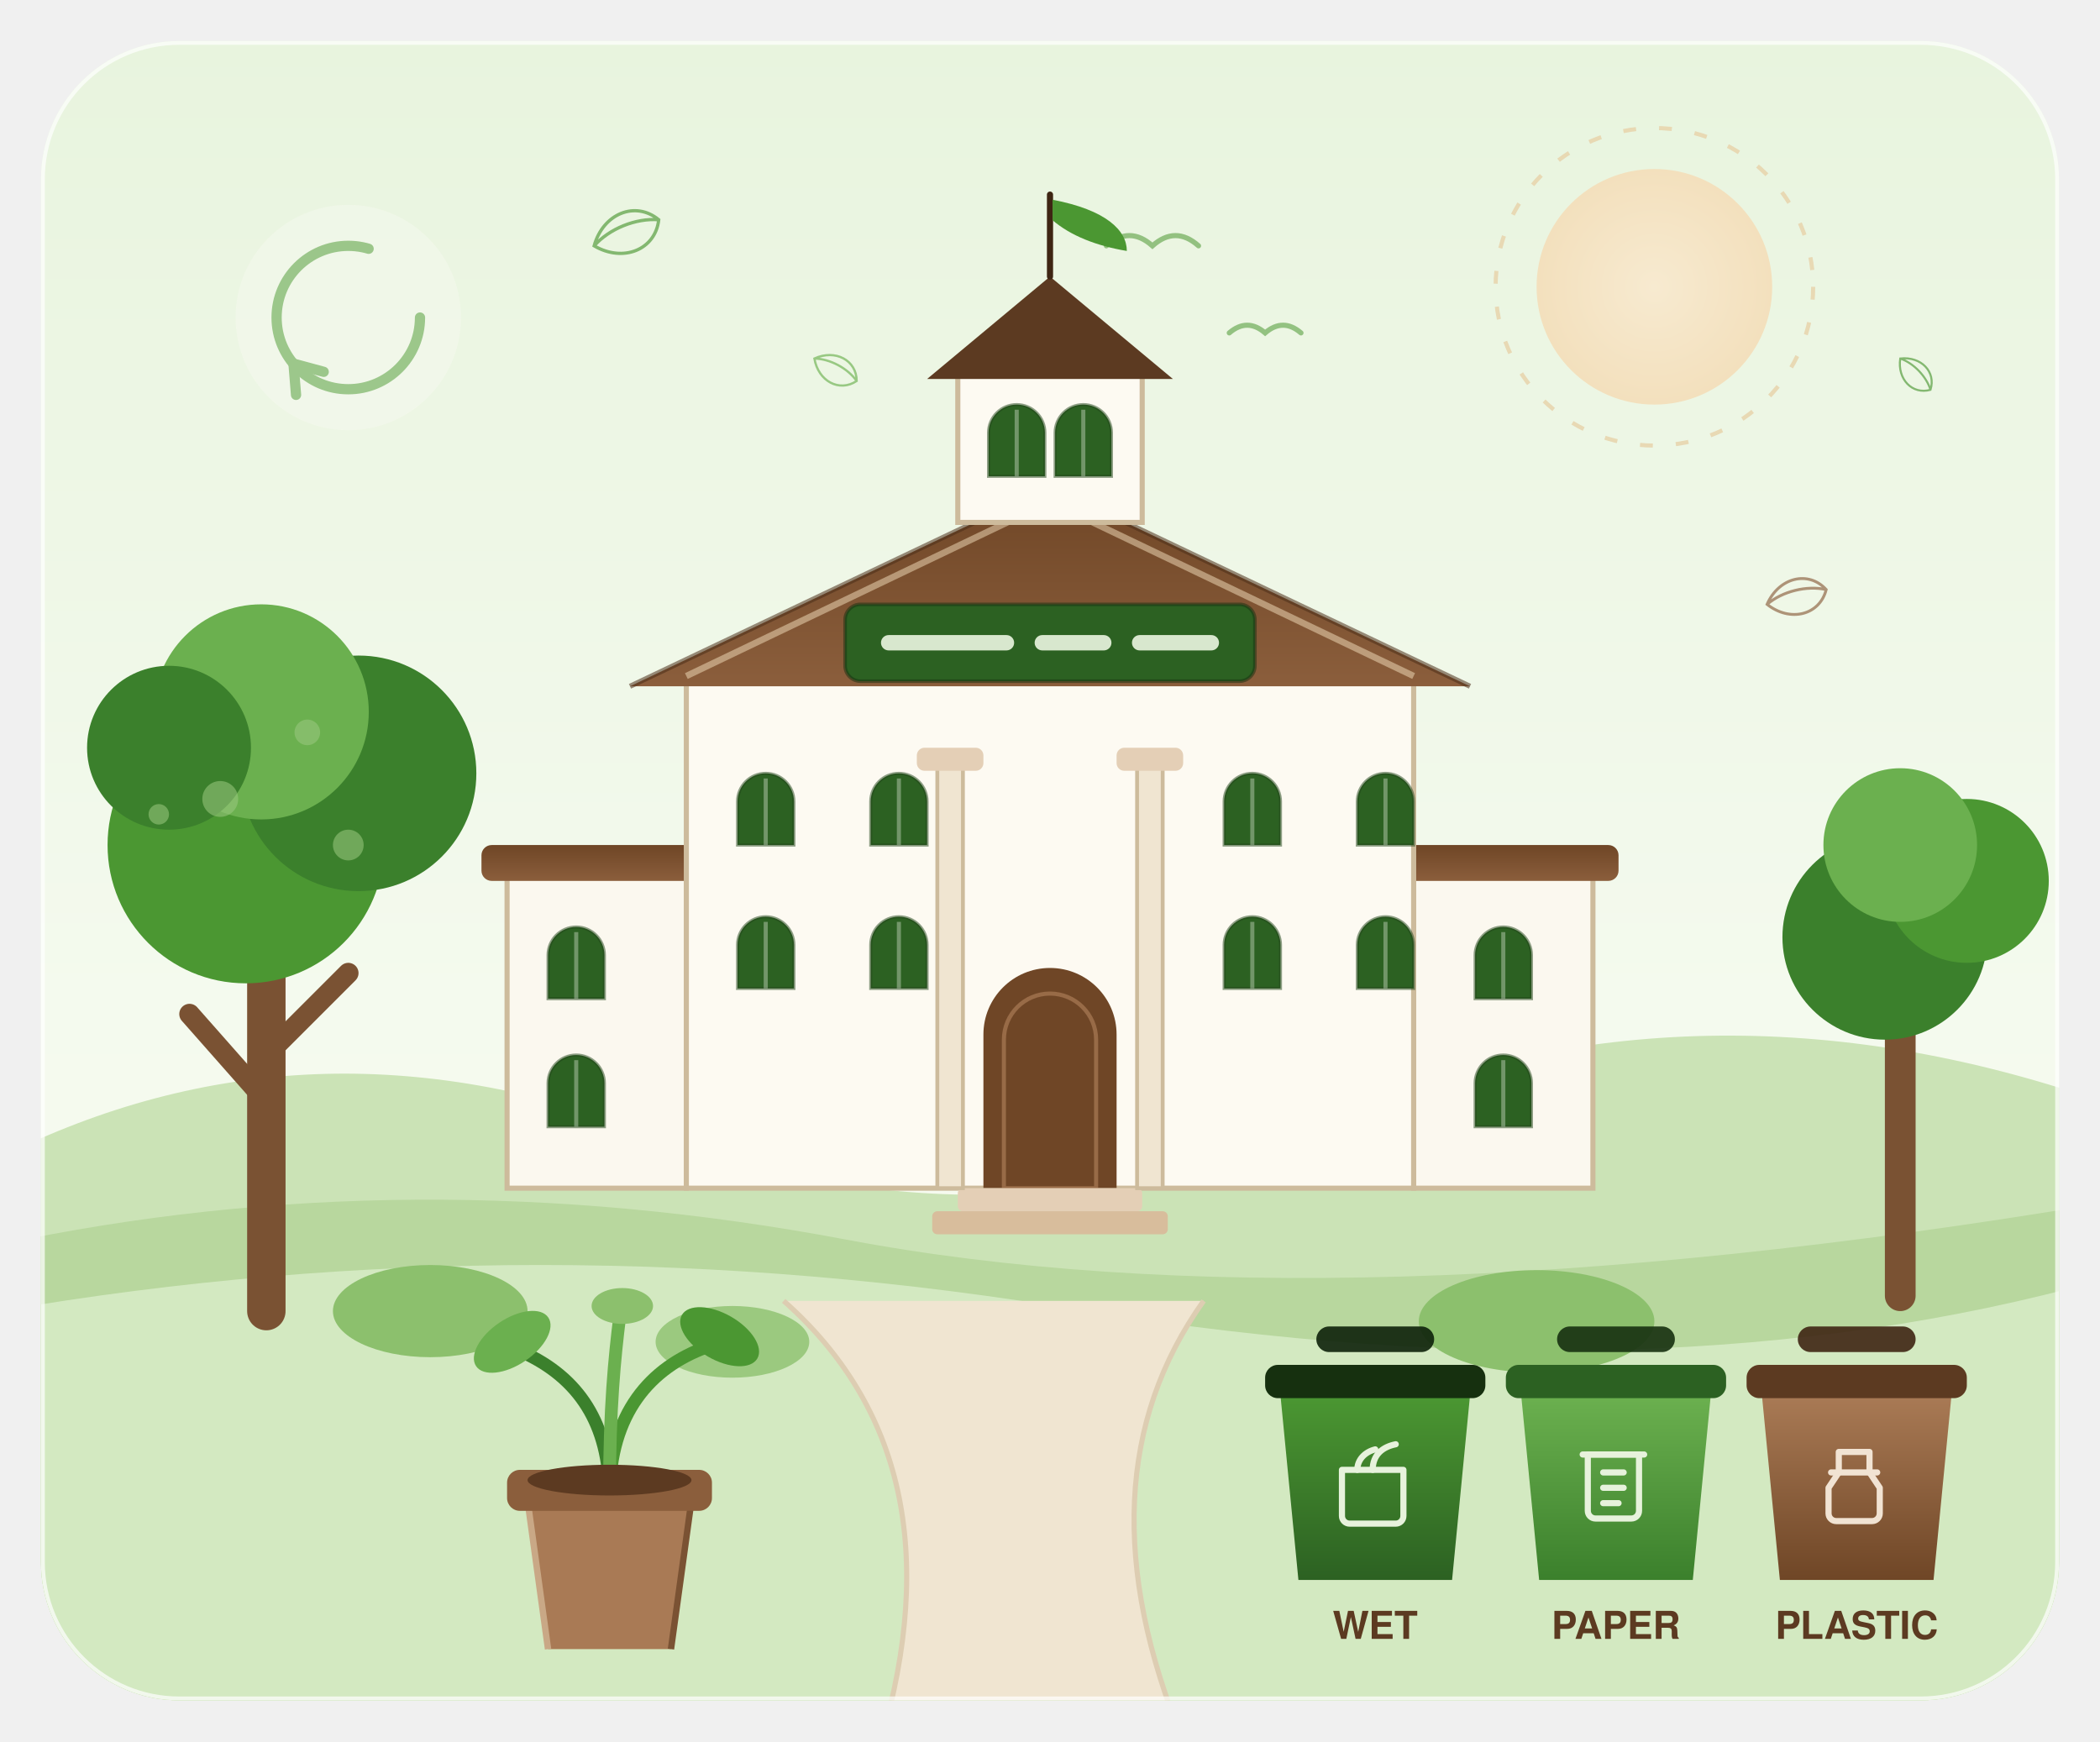
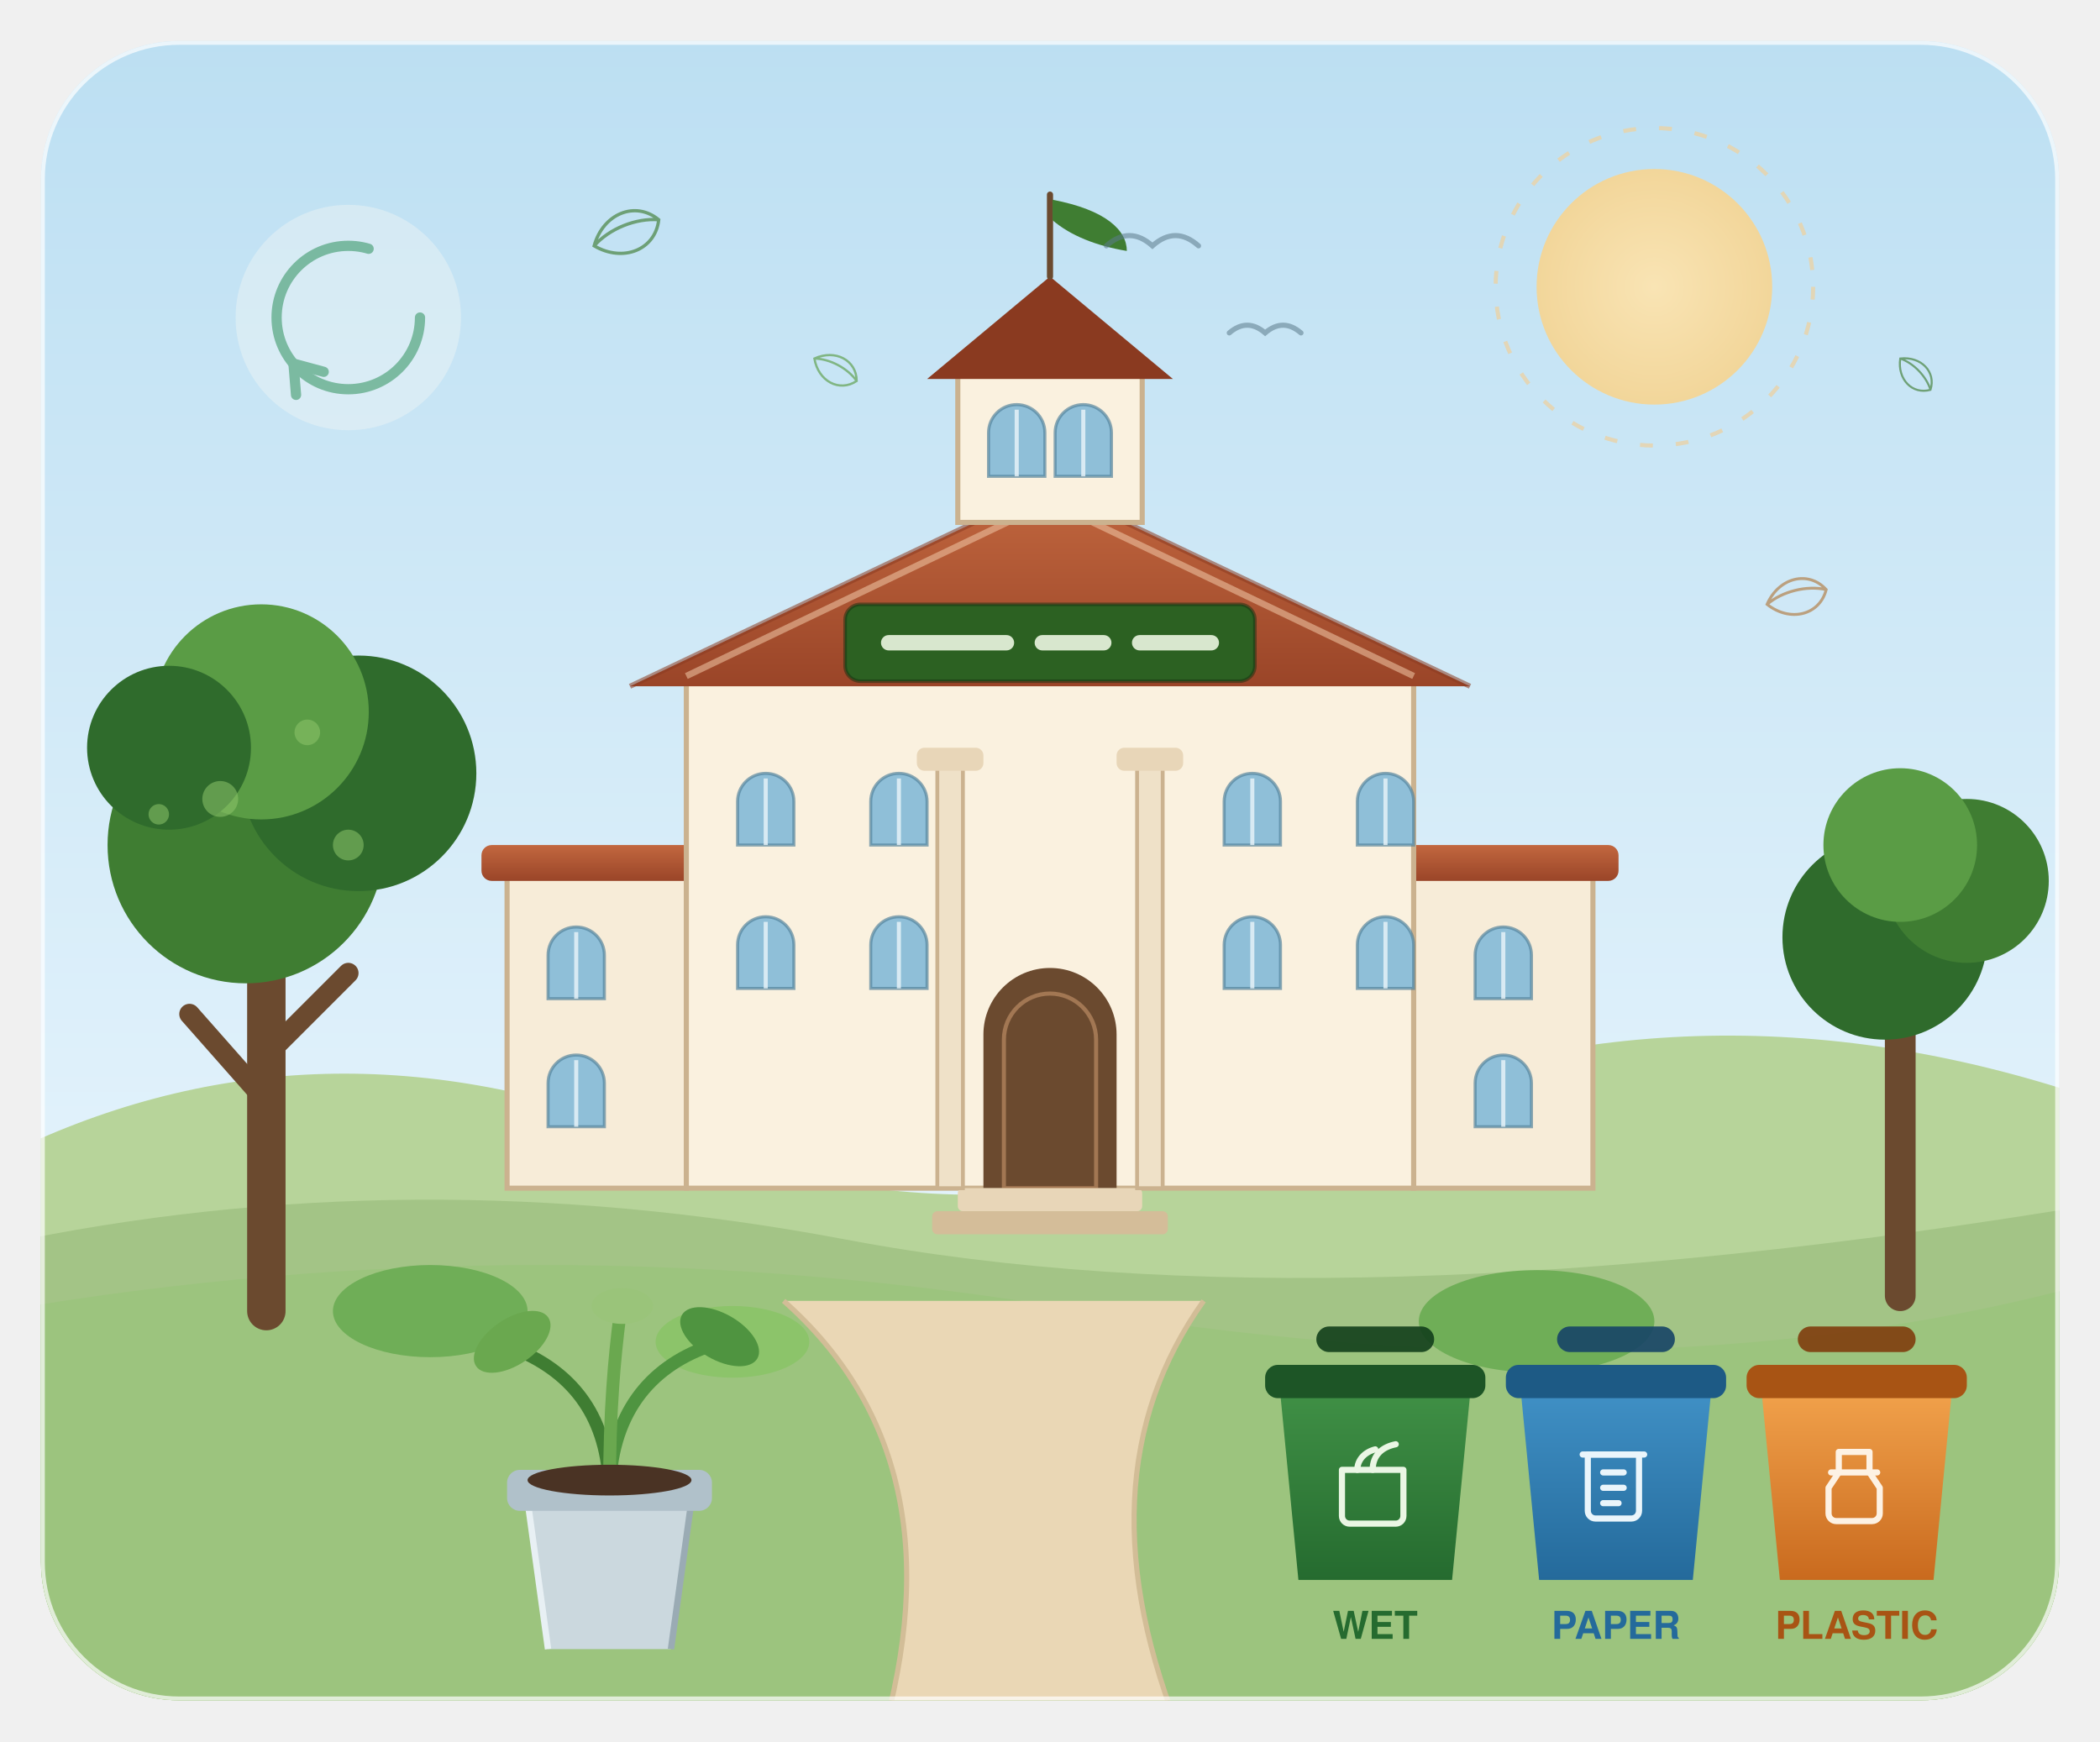
<svg xmlns="http://www.w3.org/2000/svg" viewBox="0 0 820 680" role="img" aria-labelledby="heroTitle heroDesc">
  <defs>
    <linearGradient id="sky" x1="0" y1="0" x2="0" y2="1">
-       <stop offset="0%" stop-color="#e8f4de" />
-       <stop offset="58%" stop-color="#f4faee" />
-       <stop offset="100%" stop-color="#fbf9f1" />
+       <stop offset="0%" stop-color="#bcdff2" />
+       <stop offset="58%" stop-color="#dceffa" />
+       <stop offset="100%" stop-color="#f4fbfe" />
    </linearGradient>
    <linearGradient id="roofG" x1="0" y1="0" x2="0" y2="1">
-       <stop offset="0%" stop-color="#6f4626" />
-       <stop offset="100%" stop-color="#8b5e3c" />
+       <stop offset="0%" stop-color="#c2673f" />
+       <stop offset="100%" stop-color="#9a4528" />
    </linearGradient>
-     <linearGradient id="binG" x1="0" y1="0" x2="0" y2="1">
-       <stop offset="0%" stop-color="#6bb04f" />
-       <stop offset="100%" stop-color="#3b802c" />
+     <linearGradient id="binPaper" x1="0" y1="0" x2="0" y2="1">
+       <stop offset="0%" stop-color="#3f8fc4" />
+       <stop offset="100%" stop-color="#246a9b" />
    </linearGradient>
-     <linearGradient id="binB" x1="0" y1="0" x2="0" y2="1">
-       <stop offset="0%" stop-color="#a97a55" />
-       <stop offset="100%" stop-color="#6f4626" />
+     <linearGradient id="binPlastic" x1="0" y1="0" x2="0" y2="1">
+       <stop offset="0%" stop-color="#f0a04a" />
+       <stop offset="100%" stop-color="#c96a1e" />
    </linearGradient>
-     <linearGradient id="binD" x1="0" y1="0" x2="0" y2="1">
-       <stop offset="0%" stop-color="#4b9732" />
-       <stop offset="100%" stop-color="#2c6122" />
+     <linearGradient id="binWet" x1="0" y1="0" x2="0" y2="1">
+       <stop offset="0%" stop-color="#3f8f45" />
+       <stop offset="100%" stop-color="#256b2f" />
    </linearGradient>
    <radialGradient id="sunG" cx="50%" cy="50%" r="50%">
-       <stop offset="0%" stop-color="#f7ead0" />
-       <stop offset="100%" stop-color="#f3e0bd" />
+       <stop offset="0%" stop-color="#f9e4b4" />
+       <stop offset="100%" stop-color="#f2d69a" />
    </radialGradient>
    <clipPath id="frame">
      <rect x="16" y="16" width="788" height="648" rx="54" />
    </clipPath>
    <g id="archWin">
-       <path d="M0 30 V13 A11 11 0 0 1 22 13 V30 Z" fill="#2c6122" />
-       <path d="M0 30 V13 A11 11 0 0 1 22 13 V30 Z" fill="none" stroke="#1f4318" stroke-width="1.2" opacity=".5" />
-       <path d="M11 4 V30" stroke="#f4faee" stroke-width="1.6" opacity=".35" />
+       <path d="M0 30 V13 A11 11 0 0 1 22 13 V30 Z" fill="#8fbfd8" />
+       <path d="M0 30 V13 A11 11 0 0 1 22 13 V30 Z" fill="none" stroke="#4f7f99" stroke-width="1.2" opacity=".65" />
+       <path d="M11 4 V30" stroke="#eaf5fa" stroke-width="1.6" opacity=".8" />
    </g>
    <path id="leaf" d="M0 0 C10 -13 27 -13 34 0 C27 13 10 13 0 0 Z M0 0 C10 -5 24 -5 34 0" fill="none" stroke-width="1.6" stroke-linecap="round" />
  </defs>
  <g clip-path="url(#frame)">
    <rect x="16" y="16" width="788" height="648" fill="url(#sky)" />
    <circle cx="646" cy="112" r="46" fill="url(#sunG)" />
    <circle cx="646" cy="112" r="62" fill="none" stroke="#e7d3ac" stroke-width="1.6" stroke-dasharray="5 9" opacity=".85" />
    <g transform="translate(136,124)" opacity=".5">
      <circle r="44" fill="#fbfaf4" opacity=".7" />
-       <circle r="28" fill="none" stroke="#4b9732" stroke-width="4" stroke-linecap="round" stroke-dasharray="140 36" transform="rotate(0)" />
-       <path d="M-20.4 30.2 L-21.4 18 L-9.6 21.2" fill="none" stroke="#4b9732" stroke-width="4" stroke-linecap="round" stroke-linejoin="round" />
+       <circle r="28" fill="none" stroke="#2f8f4e" stroke-width="4" stroke-linecap="round" stroke-dasharray="140 36" transform="rotate(0)" />
+       <path d="M-20.4 30.2 L-21.4 18 L-9.6 21.2" fill="none" stroke="#2f8f4e" stroke-width="4" stroke-linecap="round" stroke-linejoin="round" />
    </g>
-     <path d="M0 452 Q120 392 252 442 Q392 494 520 436 Q664 376 820 430 L820 680 L0 680 Z" fill="#cbe3b6" />
-     <path d="M0 486 Q160 452 330 484 Q520 520 820 470 L820 680 L0 680 Z" fill="#b8d79e" />
-     <path d="M0 512 Q210 476 424 512 Q648 548 820 500 L820 680 L0 680 Z" fill="#d3e9c1" />
-     <path d="M344 680 Q376 570 306 508 L470 508 Q420 578 462 680 Z" fill="#f0e5d1" />
-     <path d="M344 680 Q376 570 306 508" fill="none" stroke="#ddcdb2" stroke-width="2" />
-     <path d="M462 680 Q420 578 470 508" fill="none" stroke="#ddcdb2" stroke-width="2" />
-     <rect x="198" y="338" width="70" height="126" fill="#fbf8ef" stroke="#cdbb9c" stroke-width="2" />
+     <path d="M0 452 Q120 392 252 442 Q392 494 520 436 Q664 376 820 430 L820 680 L0 680 Z" fill="#b7d49a" />
+     <path d="M0 486 Q160 452 330 484 Q520 520 820 470 L820 680 L0 680 Z" fill="#a3c486" />
+     <path d="M0 512 Q210 476 424 512 Q648 548 820 500 L820 680 L0 680 Z" fill="#9cc47e" />
+     <path d="M344 680 Q376 570 306 508 L470 508 Q420 578 462 680 Z" fill="#ead7b5" />
+     <path d="M344 680 Q376 570 306 508" fill="none" stroke="#d2bd97" stroke-width="2" />
+     <path d="M462 680 Q420 578 470 508" fill="none" stroke="#d2bd97" stroke-width="2" />
+     <rect x="198" y="338" width="70" height="126" fill="#f7ecd8" stroke="#cbb28f" stroke-width="2" />
    <rect x="188" y="330" width="90" height="14" rx="4" fill="url(#roofG)" />
    <use href="#archWin" x="214" y="360" />
    <use href="#archWin" x="214" y="410" />
-     <rect x="552" y="338" width="70" height="126" fill="#fbf8ef" stroke="#cdbb9c" stroke-width="2" />
+     <rect x="552" y="338" width="70" height="126" fill="#f7ecd8" stroke="#cbb28f" stroke-width="2" />
    <rect x="542" y="330" width="90" height="14" rx="4" fill="url(#roofG)" />
    <use href="#archWin" x="576" y="360" />
    <use href="#archWin" x="576" y="410" />
-     <rect x="268" y="264" width="284" height="200" fill="#fdfaf2" stroke="#cdbb9c" stroke-width="2" />
+     <rect x="268" y="264" width="284" height="200" fill="#faf1df" stroke="#cbb28f" stroke-width="2" />
    <path d="M246 268 L410 190 L574 268 Z" fill="url(#roofG)" />
-     <path d="M246 268 L410 190 L574 268" fill="none" stroke="#4a2d18" stroke-width="2" opacity=".55" />
-     <path d="M268 264 L410 196 L552 264" fill="none" stroke="#f3e0bd" stroke-width="2.5" opacity=".5" />
-     <rect x="374" y="146" width="72" height="58" fill="#fdfaf2" stroke="#cdbb9c" stroke-width="2" />
-     <path d="M362 148 L410 108 L458 148 Z" fill="#5c3a21" />
-     <path d="M410 108 L410 76" stroke="#3e2513" stroke-width="2.4" stroke-linecap="round" />
-     <path d="M411 78 C432 82 440 90 440 98 C428 96 418 92 411 86 Z" fill="#4b9732" />
+     <path d="M246 268 L410 190 L574 268" fill="none" stroke="#8a3a20" stroke-width="2" opacity=".55" />
+     <path d="M268 264 L410 196 L552 264" fill="none" stroke="#f0c9a8" stroke-width="2.5" opacity=".55" />
+     <rect x="374" y="146" width="72" height="58" fill="#faf1df" stroke="#cbb28f" stroke-width="2" />
+     <path d="M362 148 L410 108 L458 148 Z" fill="#8a3a20" />
+     <path d="M410 108 L410 76" stroke="#6b4a2f" stroke-width="2.4" stroke-linecap="round" />
+     <path d="M411 78 C432 82 440 90 440 98 C428 96 418 92 411 86 Z" fill="#3f7d32" />
    <use href="#archWin" x="386" y="156" />
    <use href="#archWin" x="412" y="156" />
    <use href="#archWin" x="288" y="300" />
    <use href="#archWin" x="340" y="300" />
    <use href="#archWin" x="478" y="300" />
    <use href="#archWin" x="530" y="300" />
    <use href="#archWin" x="288" y="356" />
    <use href="#archWin" x="340" y="356" />
    <use href="#archWin" x="478" y="356" />
    <use href="#archWin" x="530" y="356" />
-     <path d="M384 464 V404 a26 26 0 0 1 52 0 V464 Z" fill="#6f4626" />
-     <path d="M392 464 V406 a18 18 0 0 1 36 0 V464 Z" fill="none" stroke="#a97a55" stroke-width="1.6" opacity=".7" />
-     <rect x="374" y="464" width="72" height="9" rx="2" fill="#e4cfb6" />
-     <rect x="364" y="473" width="92" height="9" rx="2" fill="#d8bd9c" />
-     <rect x="366" y="300" width="10" height="164" fill="#f0e5d1" stroke="#cdbb9c" stroke-width="1.5" />
-     <rect x="444" y="300" width="10" height="164" fill="#f0e5d1" stroke="#cdbb9c" stroke-width="1.5" />
-     <rect x="358" y="292" width="26" height="9" rx="3" fill="#e4cfb6" />
-     <rect x="436" y="292" width="26" height="9" rx="3" fill="#e4cfb6" />
+     <path d="M384 464 V404 a26 26 0 0 1 52 0 V464 Z" fill="#6b4a2f" />
+     <path d="M392 464 V406 a18 18 0 0 1 36 0 V464 Z" fill="none" stroke="#b98a63" stroke-width="1.6" opacity=".7" />
+     <rect x="374" y="464" width="72" height="9" rx="2" fill="#e8d6b8" />
+     <rect x="364" y="473" width="92" height="9" rx="2" fill="#d4bd99" />
+     <rect x="366" y="300" width="10" height="164" fill="#efe1c8" stroke="#cbb28f" stroke-width="1.5" />
+     <rect x="444" y="300" width="10" height="164" fill="#efe1c8" stroke="#cbb28f" stroke-width="1.5" />
+     <rect x="358" y="292" width="26" height="9" rx="3" fill="#e8d6b8" />
+     <rect x="436" y="292" width="26" height="9" rx="3" fill="#e8d6b8" />
    <rect x="330" y="236" width="160" height="30" rx="6" fill="#2c6122" />
    <rect x="330" y="236" width="160" height="30" rx="6" fill="none" stroke="#16300f" stroke-width="1.4" opacity=".5" />
    <g fill="#e7f2dc" opacity=".92">
      <rect x="344" y="248" width="52" height="6" rx="3" />
      <rect x="404" y="248" width="30" height="6" rx="3" />
      <rect x="442" y="248" width="34" height="6" rx="3" />
    </g>
-     <path d="M104 512 L104 372" stroke="#7a5233" stroke-width="15" stroke-linecap="round" />
-     <path d="M104 430 L74 396" stroke="#7a5233" stroke-width="8" stroke-linecap="round" />
-     <path d="M104 412 L136 380" stroke="#7a5233" stroke-width="8" stroke-linecap="round" />
-     <circle cx="96" cy="330" r="54" fill="#4b9732" />
-     <circle cx="140" cy="302" r="46" fill="#3b802c" />
-     <circle cx="102" cy="278" r="42" fill="#6bb04f" />
-     <circle cx="66" cy="292" r="32" fill="#3b802c" />
-     <g fill="#9bc97f" opacity=".55">
+     <path d="M104 512 L104 372" stroke="#6b4a2f" stroke-width="15" stroke-linecap="round" />
+     <path d="M104 430 L74 396" stroke="#6b4a2f" stroke-width="8" stroke-linecap="round" />
+     <path d="M104 412 L136 380" stroke="#6b4a2f" stroke-width="8" stroke-linecap="round" />
+     <circle cx="96" cy="330" r="54" fill="#3f7d32" />
+     <circle cx="140" cy="302" r="46" fill="#2f6b2c" />
+     <circle cx="102" cy="278" r="42" fill="#5a9c45" />
+     <circle cx="66" cy="292" r="32" fill="#2f6b2c" />
+     <g fill="#8cc46a" opacity=".55">
      <circle cx="86" cy="312" r="7" />
      <circle cx="120" cy="286" r="5" />
      <circle cx="136" cy="330" r="6" />
      <circle cx="62" cy="318" r="4" />
    </g>
-     <path d="M742 506 L742 396" stroke="#7a5233" stroke-width="12" stroke-linecap="round" />
-     <circle cx="736" cy="366" r="40" fill="#3b802c" />
-     <circle cx="768" cy="344" r="32" fill="#4b9732" />
-     <circle cx="742" cy="330" r="30" fill="#6bb04f" />
-     <ellipse cx="168" cy="512" rx="38" ry="18" fill="#8cc06d" />
-     <ellipse cx="600" cy="516" rx="46" ry="20" fill="#8cc06d" />
-     <ellipse cx="286" cy="524" rx="30" ry="14" fill="#9bc97f" />
+     <path d="M742 506 L742 396" stroke="#6b4a2f" stroke-width="12" stroke-linecap="round" />
+     <circle cx="736" cy="366" r="40" fill="#2f6b2c" />
+     <circle cx="768" cy="344" r="32" fill="#3f7d32" />
+     <circle cx="742" cy="330" r="30" fill="#5a9c45" />
+     <ellipse cx="168" cy="512" rx="38" ry="18" fill="#6fae57" />
+     <ellipse cx="600" cy="516" rx="46" ry="20" fill="#6fae57" />
+     <ellipse cx="286" cy="524" rx="30" ry="14" fill="#8cc46a" />
    <g>
-       <path d="M238 584 C238 556 226 538 204 528" stroke="#3b802c" stroke-width="5" fill="none" stroke-linecap="round" />
-       <path d="M238 584 C238 552 254 534 276 526" stroke="#4b9732" stroke-width="5" fill="none" stroke-linecap="round" />
-       <path d="M238 582 C238 550 240 530 242 514" stroke="#6bb04f" stroke-width="5" fill="none" stroke-linecap="round" />
-       <ellipse cx="200" cy="524" rx="17" ry="9" fill="#6bb04f" transform="rotate(-34 200 524)" />
-       <ellipse cx="281" cy="522" rx="17" ry="9" fill="#4b9732" transform="rotate(30 281 522)" />
-       <ellipse cx="243" cy="510" rx="12" ry="7" fill="#8cc06d" />
-       <path d="M206 586 L214 644 L262 644 L270 586 Z" fill="#a97a55" />
-       <path d="M206 586 L214 644" stroke="#c9a886" stroke-width="2.5" fill="none" />
-       <path d="M270 586 L262 644" stroke="#7a5233" stroke-width="2.5" fill="none" />
-       <rect x="198" y="574" width="80" height="16" rx="5" fill="#8b5e3c" />
-       <ellipse cx="238" cy="578" rx="32" ry="6" fill="#5c3a21" />
+       <path d="M238 584 C238 556 226 538 204 528" stroke="#3f7d32" stroke-width="5" fill="none" stroke-linecap="round" />
+       <path d="M238 584 C238 552 254 534 276 526" stroke="#4f9440" stroke-width="5" fill="none" stroke-linecap="round" />
+       <path d="M238 582 C238 550 240 530 242 514" stroke="#6aa84f" stroke-width="5" fill="none" stroke-linecap="round" />
+       <ellipse cx="200" cy="524" rx="17" ry="9" fill="#6aa84f" transform="rotate(-34 200 524)" />
+       <ellipse cx="281" cy="522" rx="17" ry="9" fill="#4f9440" transform="rotate(30 281 522)" />
+       <ellipse cx="243" cy="510" rx="12" ry="7" fill="#9ac47a" />
+       <path d="M206 586 L214 644 L262 644 L270 586 Z" fill="#cbd8de" />
+       <path d="M206 586 L214 644" stroke="#e8f0f4" stroke-width="2.5" fill="none" />
+       <path d="M270 586 L262 644" stroke="#9aabb4" stroke-width="2.5" fill="none" />
+       <rect x="198" y="574" width="80" height="16" rx="5" fill="#b0c1ca" />
+       <ellipse cx="238" cy="578" rx="32" ry="6" fill="#4a3324" />
    </g>
    <g>
-       <path d="M500 545 h74 l-7 72 h-60 Z" fill="url(#binD)" />
-       <rect x="494" y="533" width="86" height="13" rx="5" fill="#16300f" />
-       <rect x="514" y="518" width="46" height="10" rx="5" fill="#0d210a" opacity=".9" />
-       <g transform="translate(518,564)" fill="none" stroke="#e7f2dc" stroke-width="2.4" stroke-linecap="round" stroke-linejoin="round">
+       <path d="M500 545 h74 l-7 72 h-60 Z" fill="url(#binWet)" />
+       <rect x="494" y="533" width="86" height="13" rx="5" fill="#1d5526" />
+       <rect x="514" y="518" width="46" height="10" rx="5" fill="#123f1b" opacity=".9" />
+       <g transform="translate(518,564)" fill="none" stroke="#eaf6e4" stroke-width="2.4" stroke-linecap="round" stroke-linejoin="round">
        <path d="M6 10 h24 v18 a3 3 0 0 1 -3 3 h-18 a3 3 0 0 1 -3 -3 Z" />
        <path d="M18 10 C18 4 22 1 27 0" />
        <path d="M12 10 C12 6 15 3 19 2" />
      </g>
-       <path d="M594 545 h74 l-7 72 h-60 Z" fill="url(#binG)" />
-       <rect x="588" y="533" width="86" height="13" rx="5" fill="#2c6122" />
-       <rect x="608" y="518" width="46" height="10" rx="5" fill="#16300f" opacity=".9" />
-       <g transform="translate(612,564)" fill="none" stroke="#e7f2dc" stroke-width="2.4" stroke-linecap="round" stroke-linejoin="round">
+       <path d="M594 545 h74 l-7 72 h-60 Z" fill="url(#binPaper)" />
+       <rect x="588" y="533" width="86" height="13" rx="5" fill="#1d5a85" />
+       <rect x="608" y="518" width="46" height="10" rx="5" fill="#164466" opacity=".9" />
+       <g transform="translate(612,564)" fill="none" stroke="#eaf5fb" stroke-width="2.4" stroke-linecap="round" stroke-linejoin="round">
        <path d="M8 4 h20 v22 a3 3 0 0 1 -3 3 h-14 a3 3 0 0 1 -3 -3 Z" />
        <path d="M6 4 h24" />
        <path d="M14 11 h8 M14 17 h8 M14 23 h6" />
      </g>
-       <path d="M688 545 h74 l-7 72 h-60 Z" fill="url(#binB)" />
-       <rect x="682" y="533" width="86" height="13" rx="5" fill="#5c3a21" />
-       <rect x="702" y="518" width="46" height="10" rx="5" fill="#3e2513" opacity=".9" />
-       <g transform="translate(706,564)" fill="none" stroke="#f1e3d3" stroke-width="2.4" stroke-linecap="round" stroke-linejoin="round">
+       <path d="M688 545 h74 l-7 72 h-60 Z" fill="url(#binPlastic)" />
+       <rect x="682" y="533" width="86" height="13" rx="5" fill="#a85414" />
+       <rect x="702" y="518" width="46" height="10" rx="5" fill="#7f3d0d" opacity=".9" />
+       <g transform="translate(706,564)" fill="none" stroke="#fdf2e4" stroke-width="2.4" stroke-linecap="round" stroke-linejoin="round">
        <path d="M12 3 h12 v8 l4 6 v10 a3 3 0 0 1 -3 3 h-14 a3 3 0 0 1 -3 -3 v-10 l4 -6 Z" />
        <path d="M9 11 h18" />
      </g>
-       <g font-family="Karla, Helvetica, sans-serif" font-size="15" font-weight="700" fill="#5c3a21" text-anchor="middle">
-         <text x="537" y="640">WET</text>
-         <text x="631" y="640">PAPER</text>
-         <text x="725" y="640">PLASTIC</text>
+       <g font-family="Karla, Helvetica, sans-serif" font-size="15" font-weight="700" text-anchor="middle">
+         <text x="537" y="640" fill="#256b2f">WET</text>
+         <text x="631" y="640" fill="#246a9b">PAPER</text>
+         <text x="725" y="640" fill="#a85414">PLASTIC</text>
      </g>
    </g>
    <g fill="none" opacity=".65">
-       <use href="#leaf" transform="translate(232,96) rotate(-22) scale(.8)" stroke="#4b9732" />
-       <use href="#leaf" transform="translate(318,140) rotate(28) scale(.55)" stroke="#6bb04f" />
-       <use href="#leaf" transform="translate(690,236) rotate(-14) scale(.7)" stroke="#8b5e3c" />
-       <use href="#leaf" transform="translate(742,140) rotate(46) scale(.5)" stroke="#4b9732" />
+       <use href="#leaf" transform="translate(232,96) rotate(-22) scale(.8)" stroke="#3f7d32" />
+       <use href="#leaf" transform="translate(318,140) rotate(28) scale(.55)" stroke="#5a9c45" />
+       <use href="#leaf" transform="translate(690,236) rotate(-14) scale(.7)" stroke="#b07a3f" />
+       <use href="#leaf" transform="translate(742,140) rotate(46) scale(.5)" stroke="#3f7d32" />
    </g>
-     <g fill="none" stroke="#4b9732" stroke-width="2" stroke-linecap="round" opacity=".55">
+     <g fill="none" stroke="#5b7a8a" stroke-width="2" stroke-linecap="round" opacity=".55">
      <path d="M432 96 q9 -8 18 0 q9 -8 18 0" />
      <path d="M480 130 q7 -6 14 0 q7 -6 14 0" />
    </g>
    <rect x="16" y="16" width="788" height="648" rx="54" fill="none" stroke="#ffffff" stroke-width="3" opacity=".7" />
  </g>
</svg>
